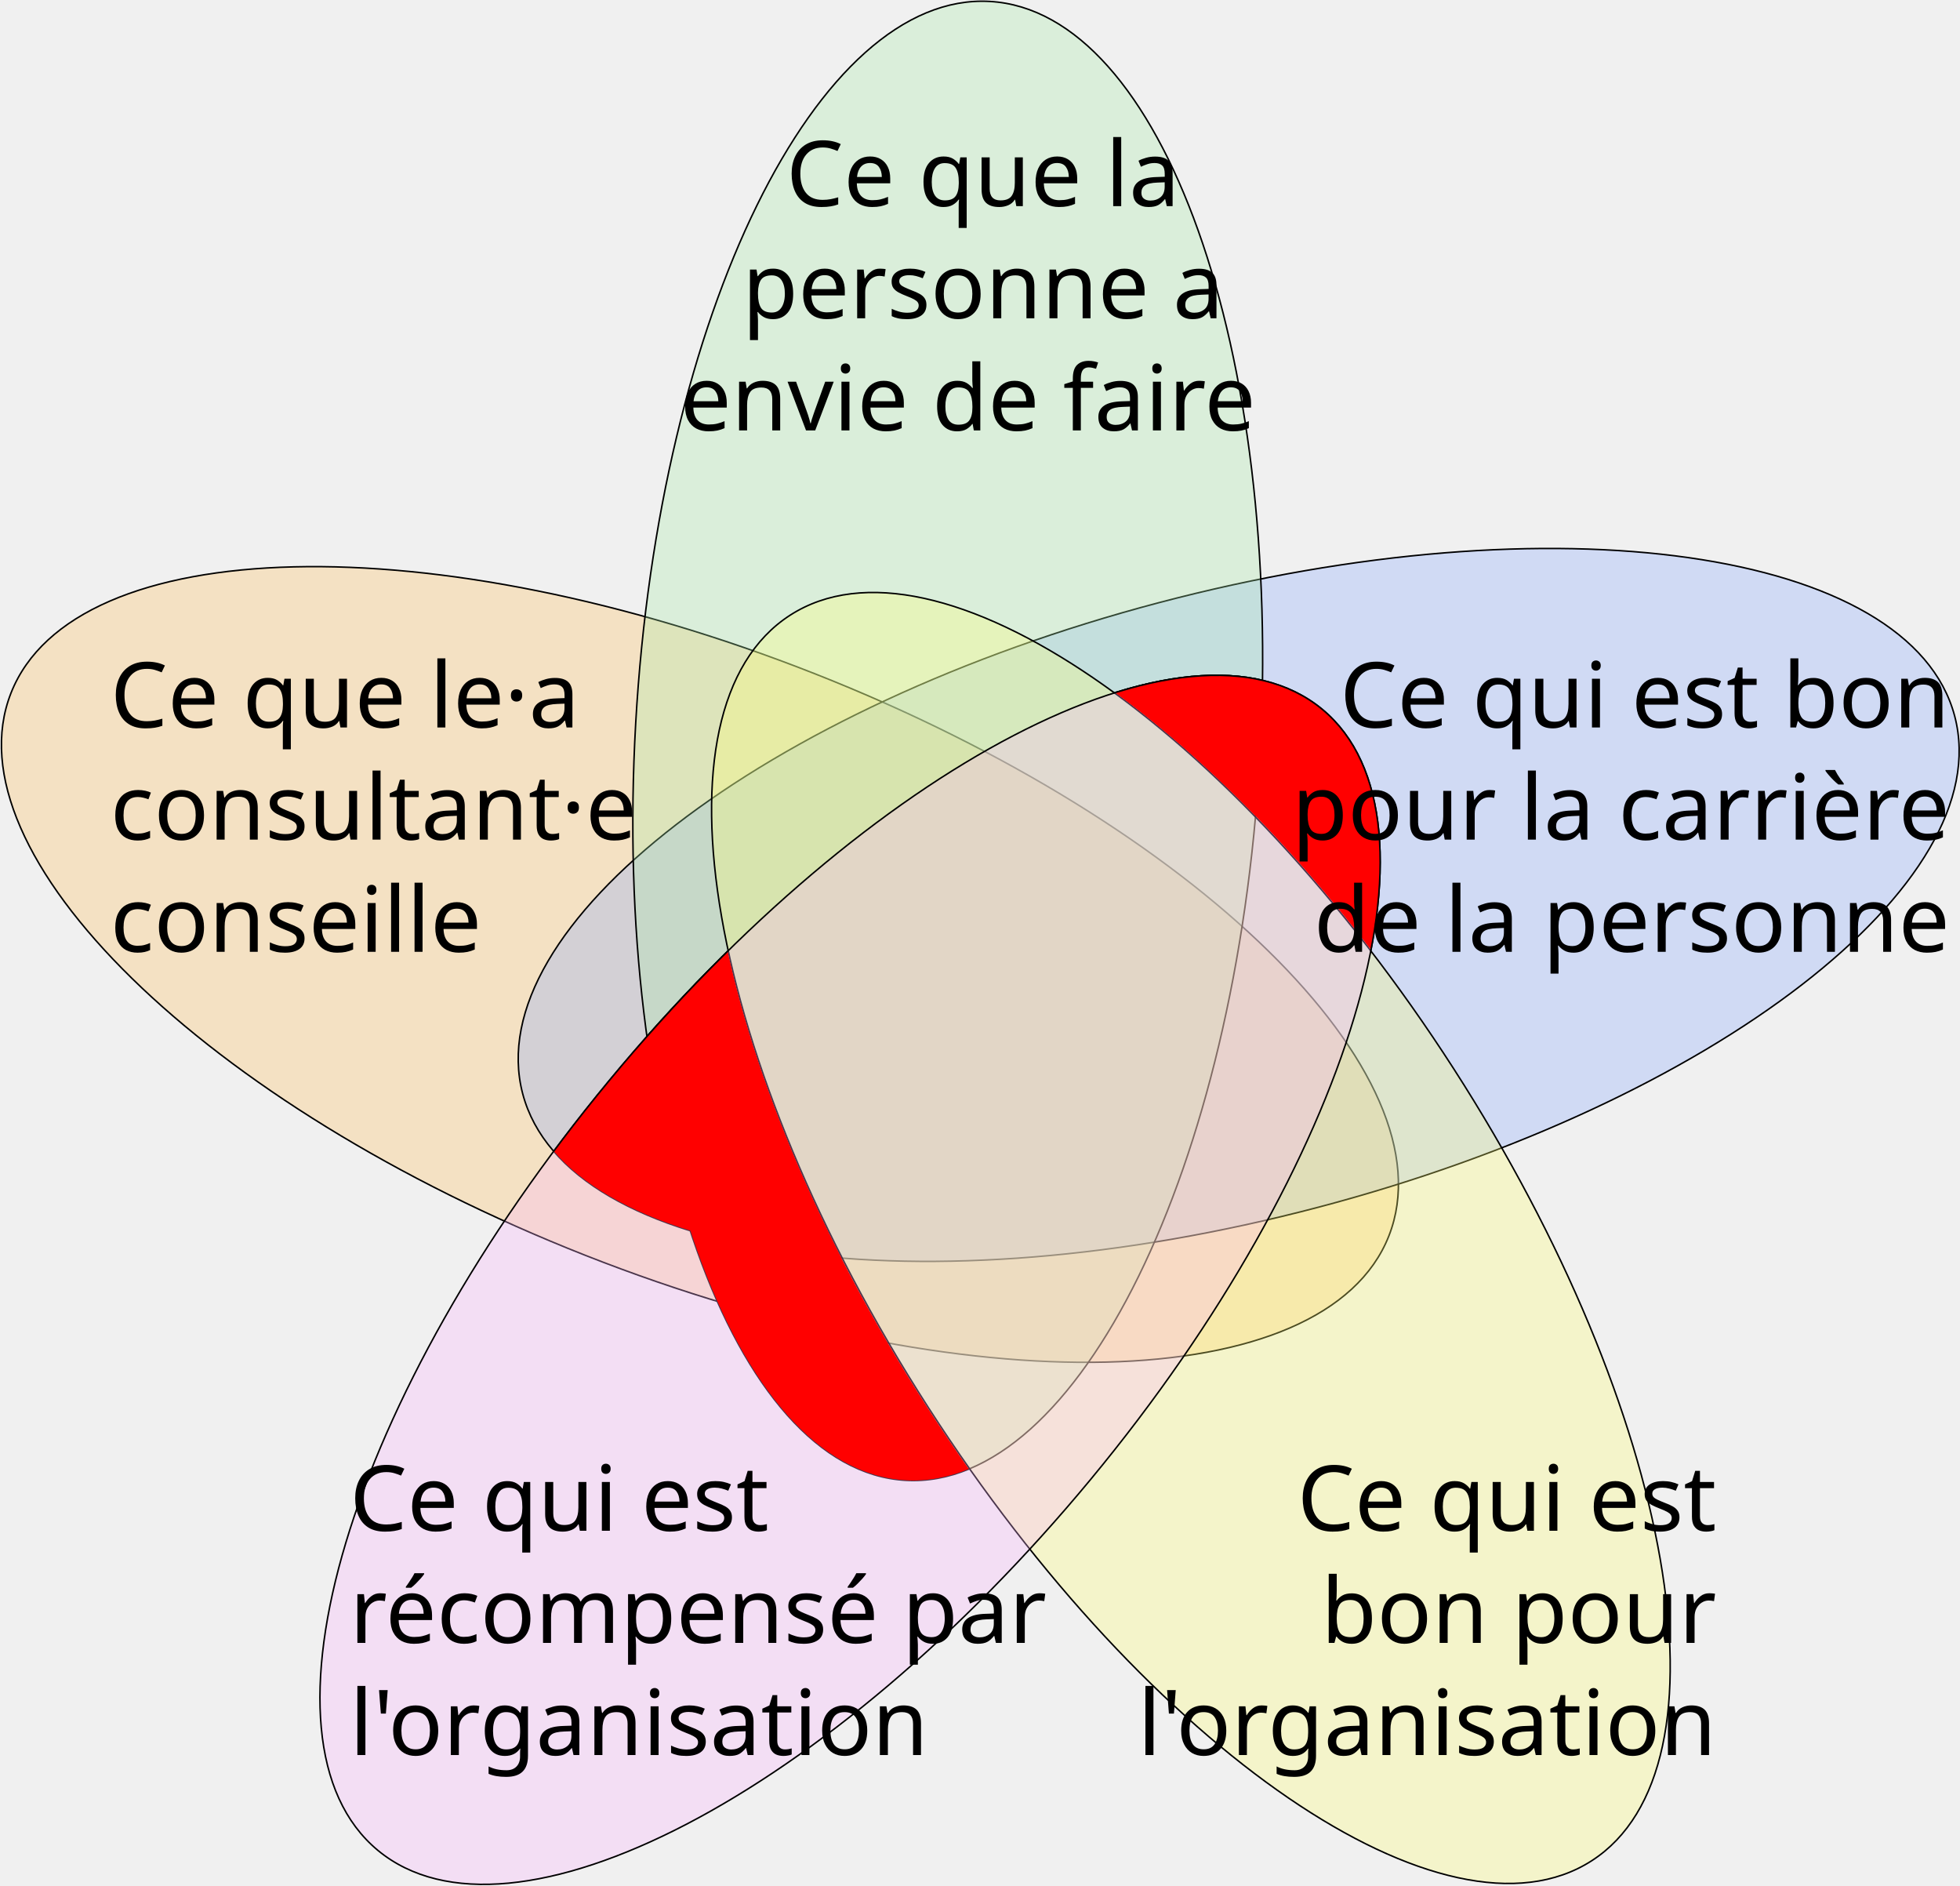
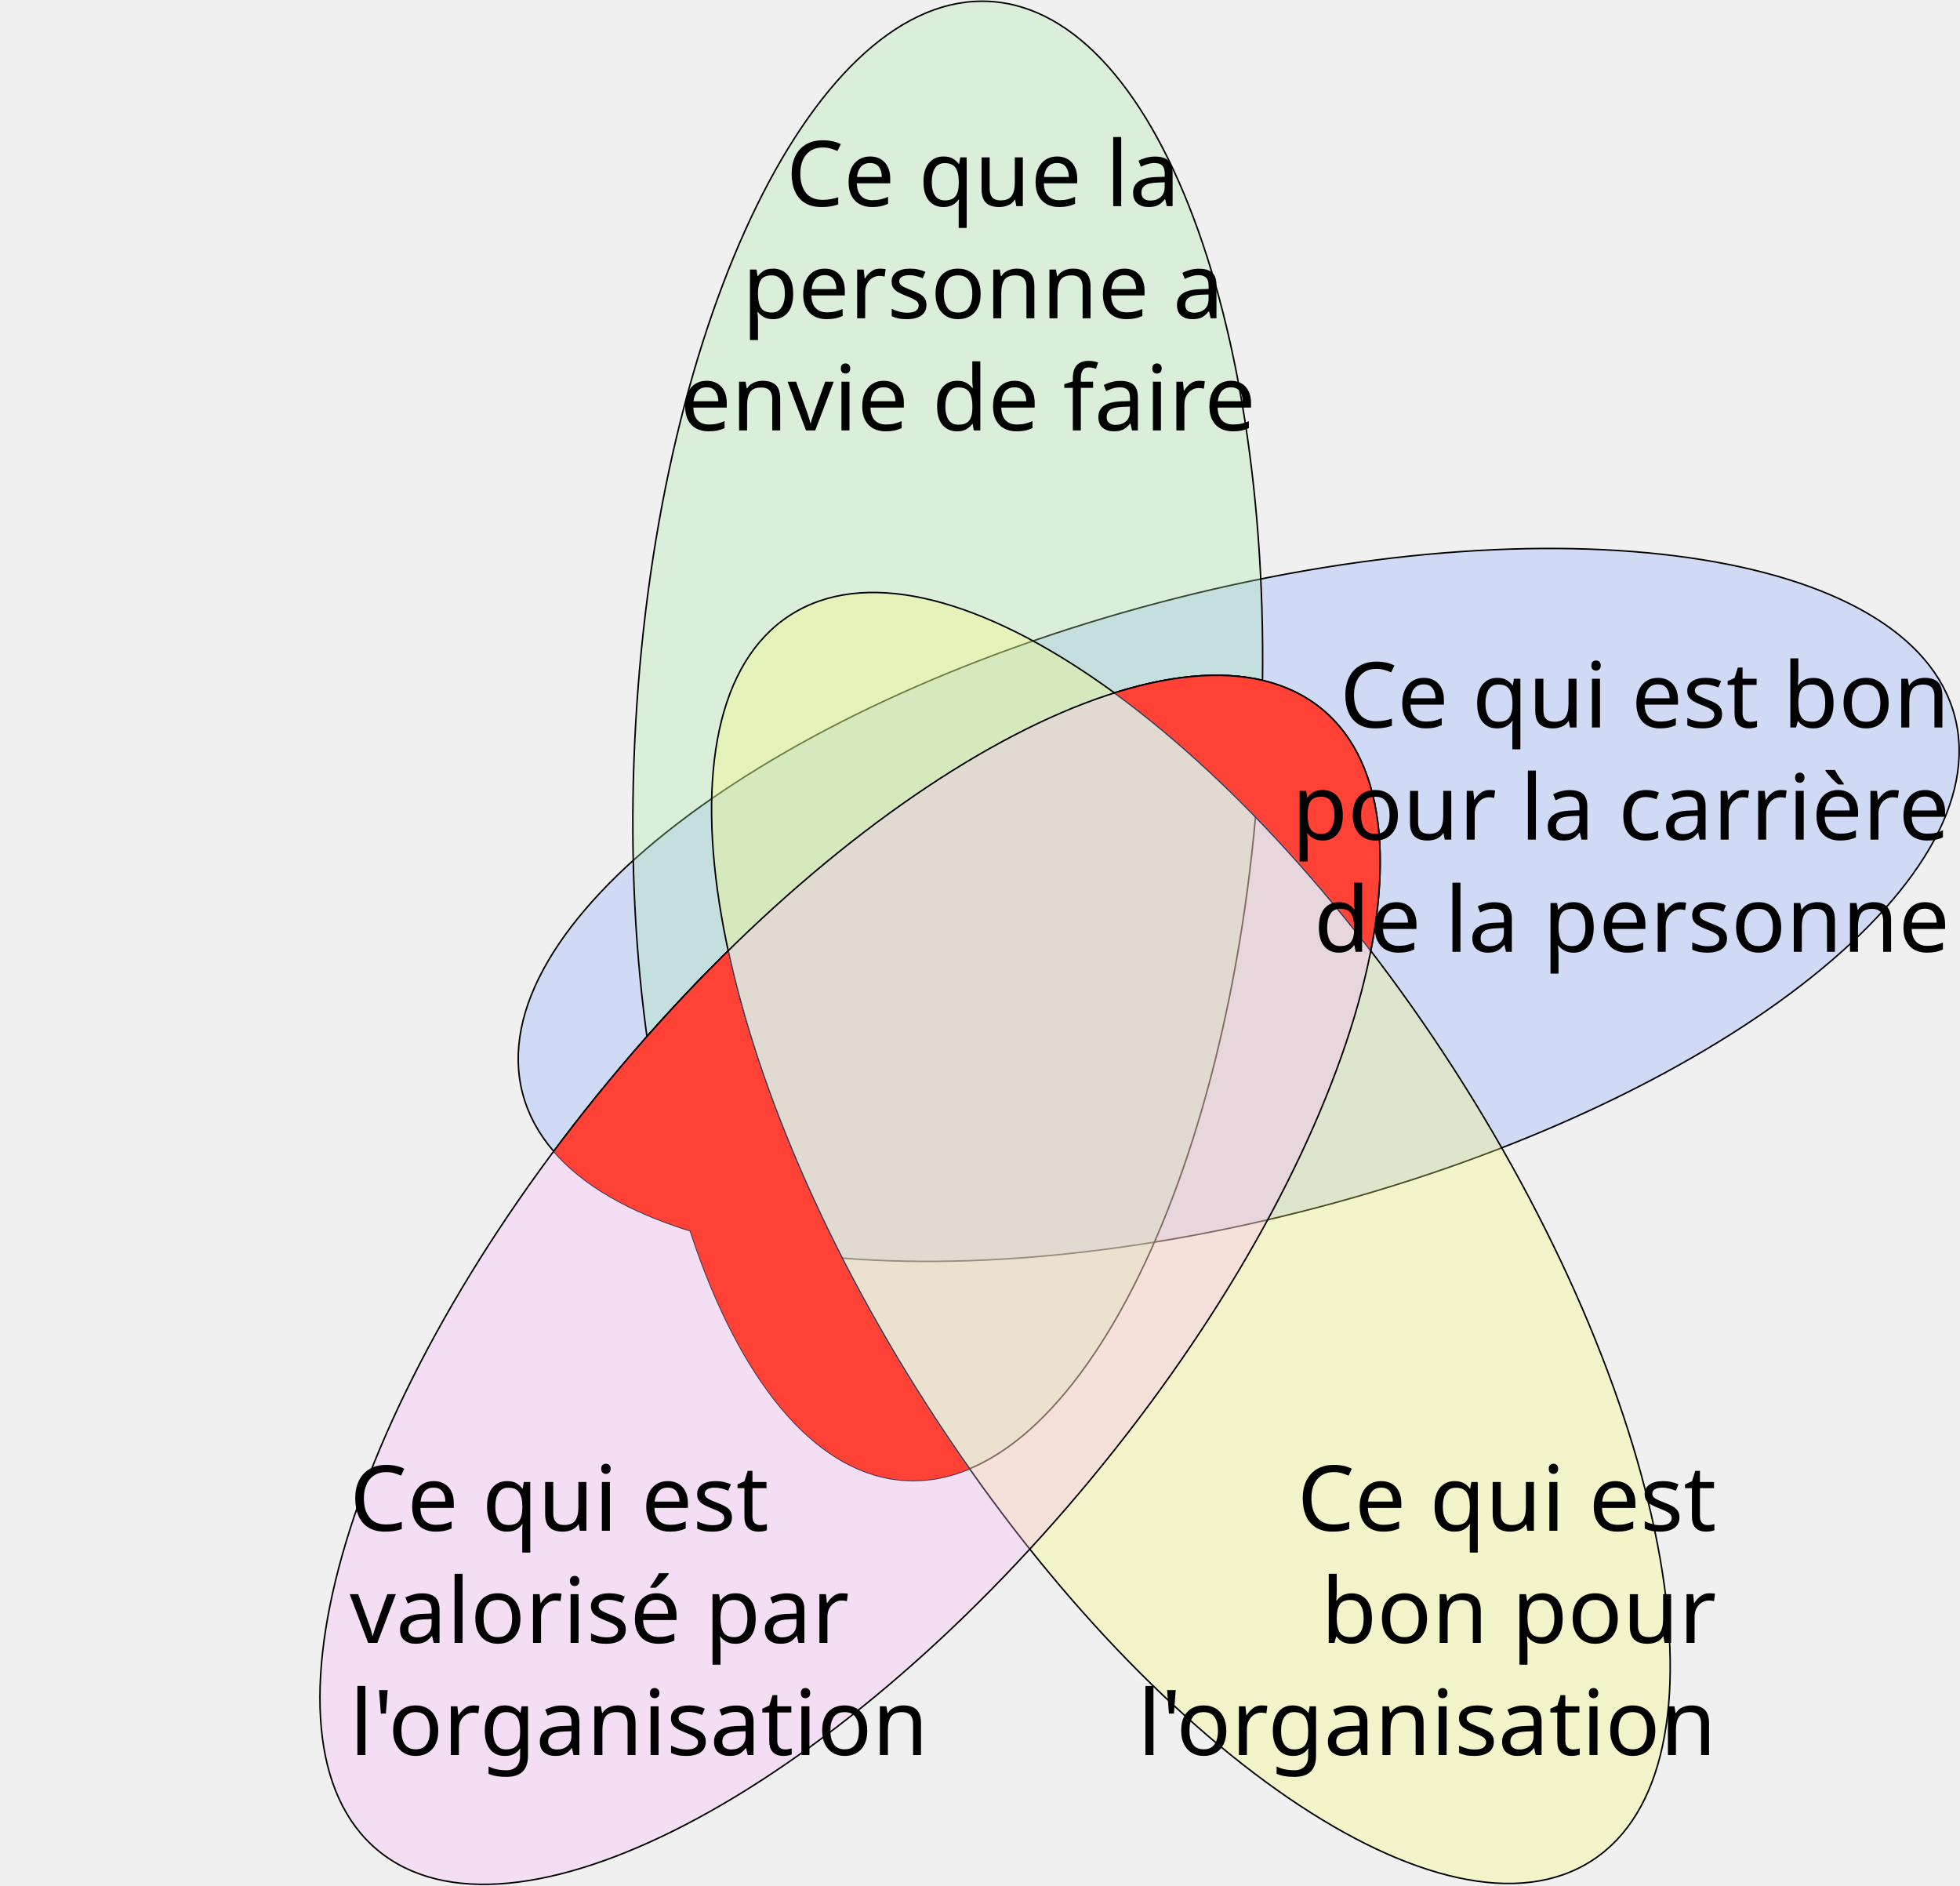
<svg xmlns="http://www.w3.org/2000/svg" width="534.108" height="513.644" viewBox="-3 0 626 622">
-   <style>text{font-family:"Futura",Calibri,sans-serif;font-weight:500;font-size:30px;line-height:125%;fill:#000}ellipse{stroke:#000;stroke-width:.5px;fill-opacity:.3}.mRect{width:1000%;height:1000%;fill:#fff}.mEll,.masked{fill:#000;fill-opacity:1}.masked{fill:red}.tbon,.tcar{text-anchor:end}.tenv{text-anchor:middle}</style>
+   <style>text{font-family:"Futura",Calibri,sans-serif;font-weight:500;font-size:30px;line-height:125%;fill:#000}ellipse{stroke:#000;stroke-width:.5px;fill-opacity:.3}.mRect{width:1000%;height:1000%;fill:#fff}.mEll,.masked{fill:#000;fill-opacity:1}.masked{fill:#ff4136}.tbon,.tcar{text-anchor:end}.tenv{text-anchor:middle}</style>
  <defs>
    <clipPath id="ccar">
      <ellipse transform="rotate(-104.77)" cx="-389.472" cy="306.191" rx="103.137" ry="244.345" />
    </clipPath>
    <clipPath id="cenv">
      <ellipse transform="rotate(3.264)" cx="312.786" cy="226.983" rx="103.137" ry="244.345" />
    </clipPath>
    <mask id="mbon">
      <rect class="mRect" />
      <ellipse class="mEll" transform="rotate(-32.771)" cx="98.11" cy="548.882" rx="103.137" ry="244.345" />
    </mask>
  </defs>
-   <ellipse id="con" transform="rotate(-68.5)" cx="-216.304" cy="319.056" rx="103.137" ry="244.345" fill="#ffbe5c" />
  <ellipse id="car" transform="rotate(-104.77)" cx="-389.472" cy="306.191" rx="103.137" ry="244.345" fill="#88a8ff" />
  <ellipse id="env" transform="rotate(3.264)" cx="312.786" cy="226.983" rx="103.137" ry="244.345" fill="#a8e9a8" />
  <ellipse id="bon" transform="rotate(-32.771)" cx="98.11" cy="548.882" rx="103.137" ry="244.345" fill="#ffff72" />
  <ellipse id="rec" transform="rotate(39.618)" cx="475.01" cy="154.915" rx="103.137" ry="244.345" fill="#fab5ff" />
  <g mask="url(#mbon)" clip-path="url(#ccar)">
    <ellipse transform="rotate(39.618)" cx="475.01" cy="154.915" rx="103.137" ry="244.345" class="masked" />
  </g>
  <g mask="url(#mbon)" clip-path="url(#cenv)">
    <ellipse transform="rotate(39.618)" cx="475.01" cy="154.915" rx="103.137" ry="244.345" class="masked" />
  </g>
-   <text class="tcon" x="23" y="240">Ce que le·a</text>
-   <text class="tcon" x="23" dy="277">consultant·e</text>
-   <text class="tcon" x="23" dy="314">conseille</text>
  <text class="tenv" x="311" y="68">Ce que la</text>
  <text class="tenv" x="311" dy="105">personne a</text>
  <text class="tenv" x="306" dy="142">envie de faire</text>
  <text class="tcar" x="630" y="240">Ce qui est bon</text>
  <text class="tcar" x="630" y="277">pour la carrière</text>
  <text class="tcar" x="630" y="314">de la personne</text>
  <text class="trec" x="102" y="505">Ce qui est</text>
-   <text class="trec" x="102" y="542">récompensé par</text>
+   <text class="trec" x="102" y="542">valorisé par</text>
  <text class="trec" x="102" y="579">l'organisation</text>
  <text class="tbon" x="553" y="505">Ce qui est</text>
  <text class="tbon" x="553" y="542">bon pour</text>
  <text class="tbon" x="553" y="579">l'organisation</text>
</svg>
